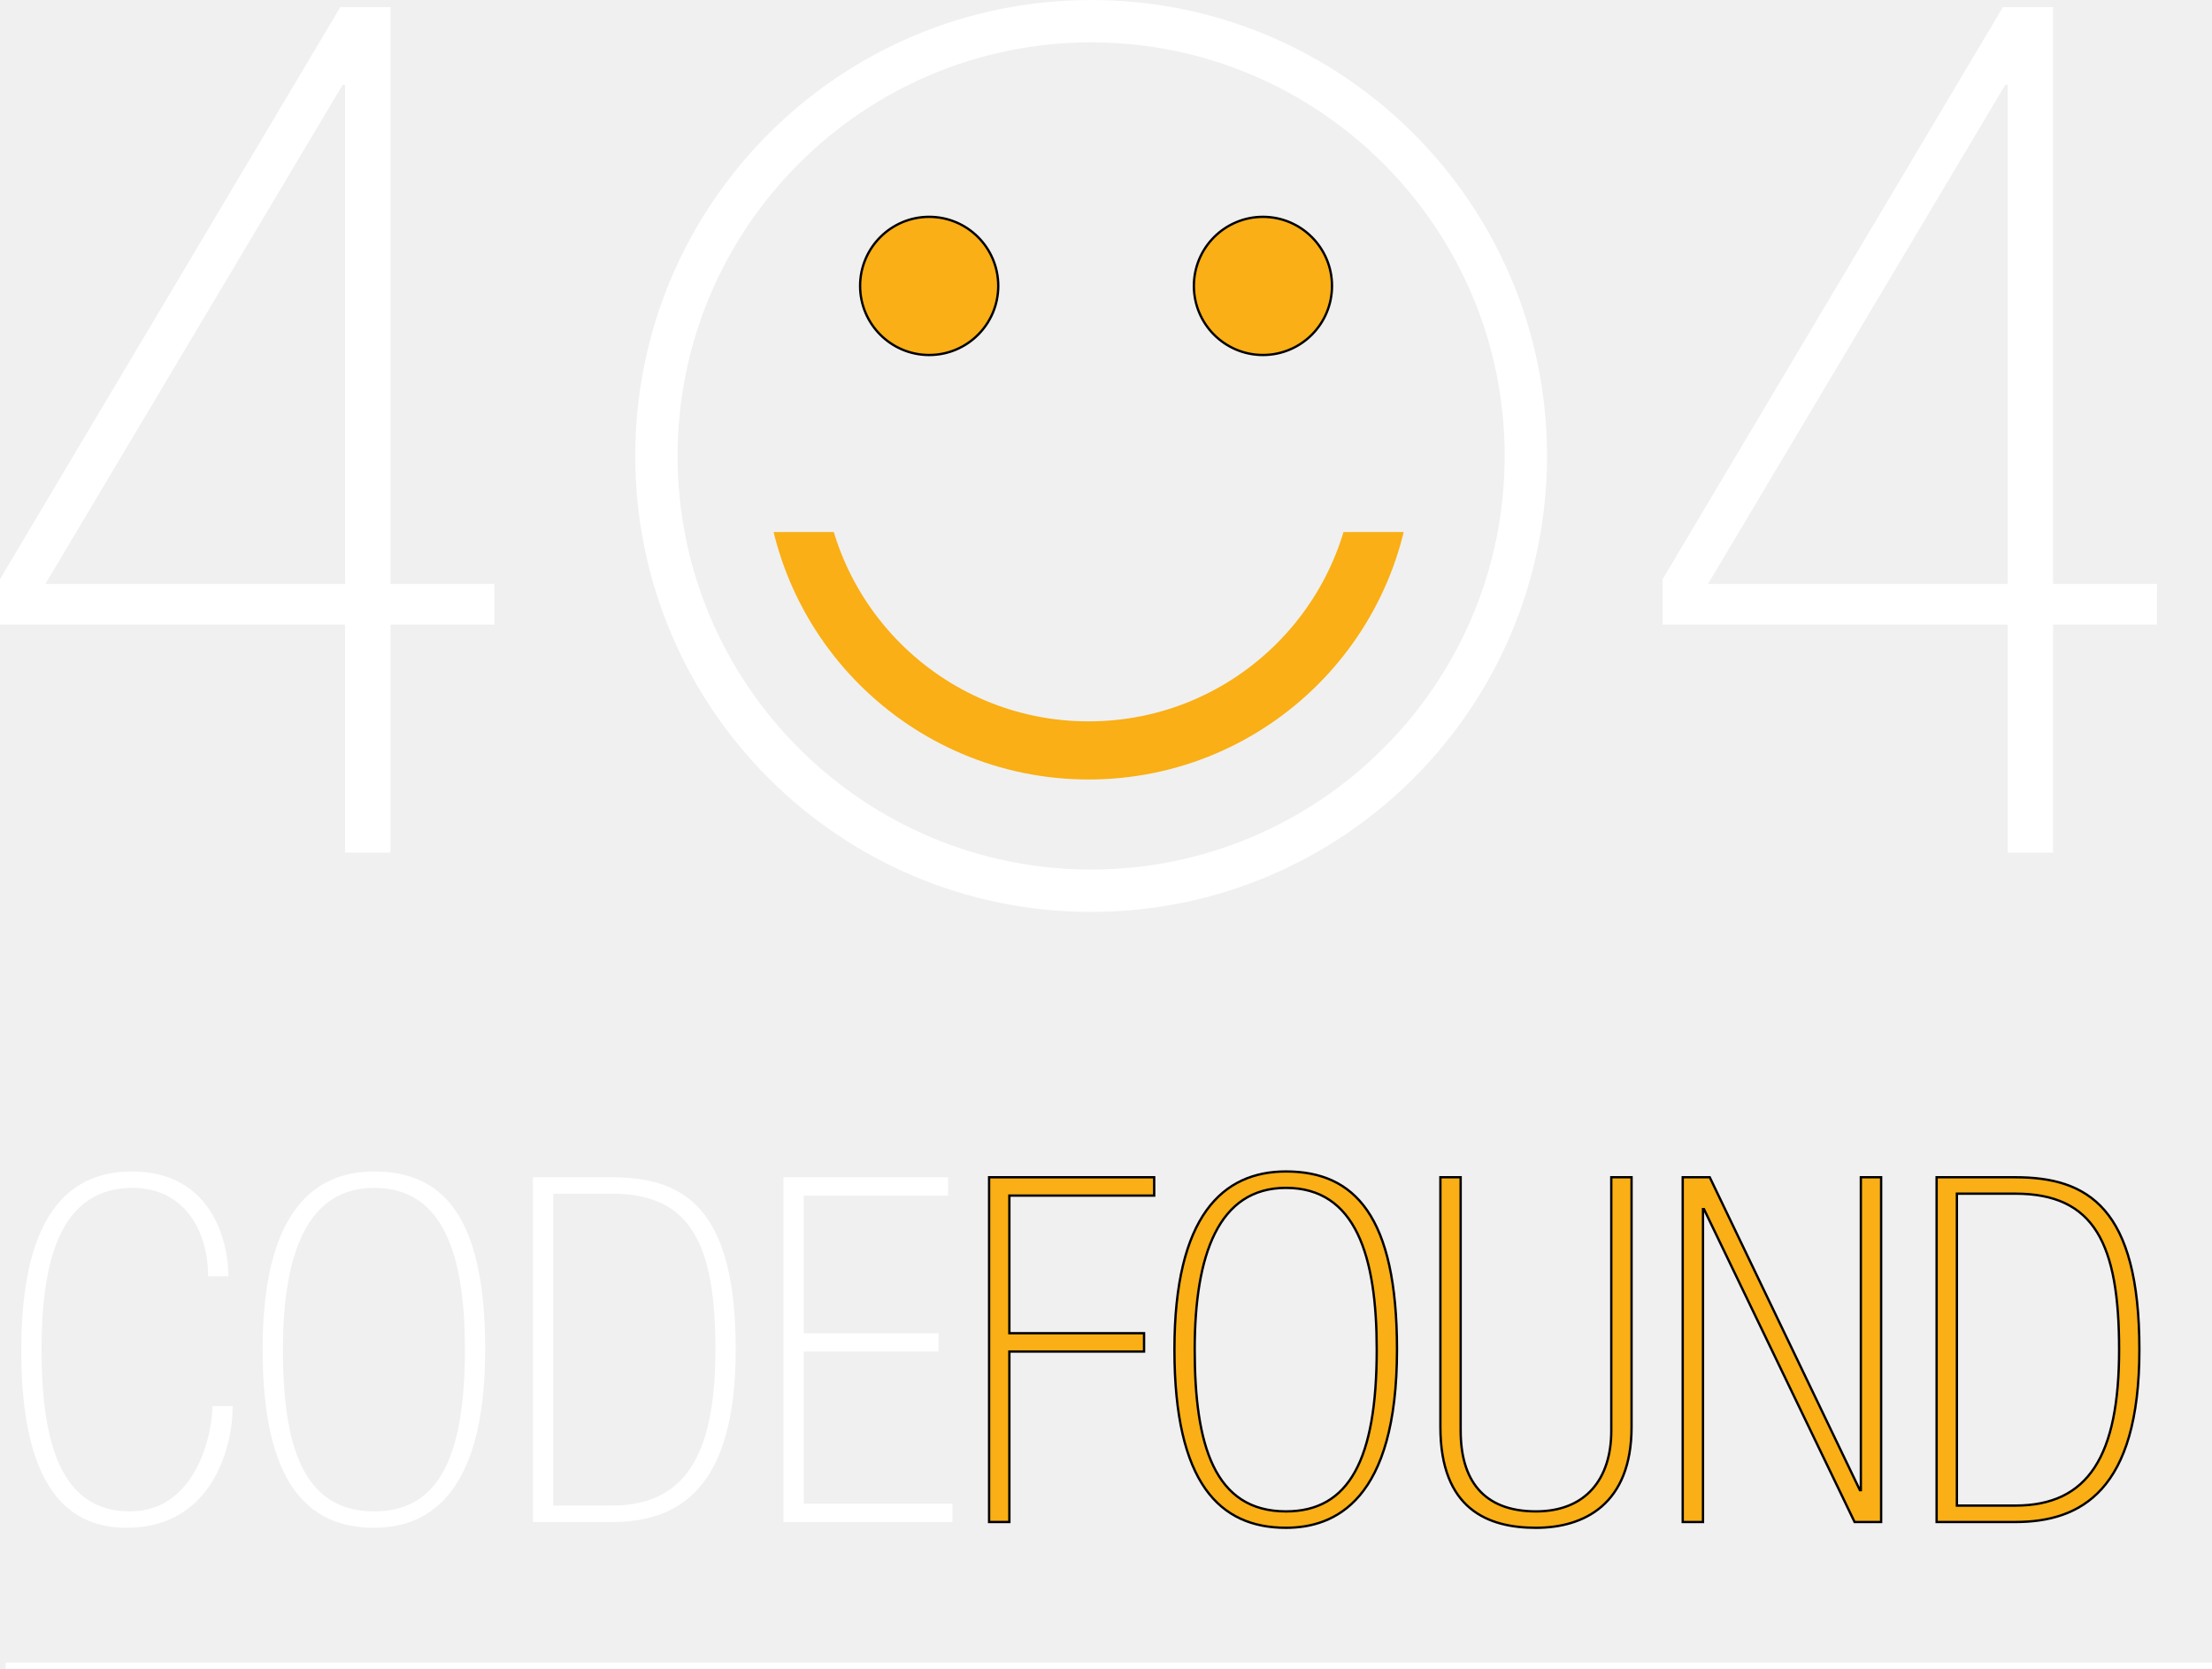
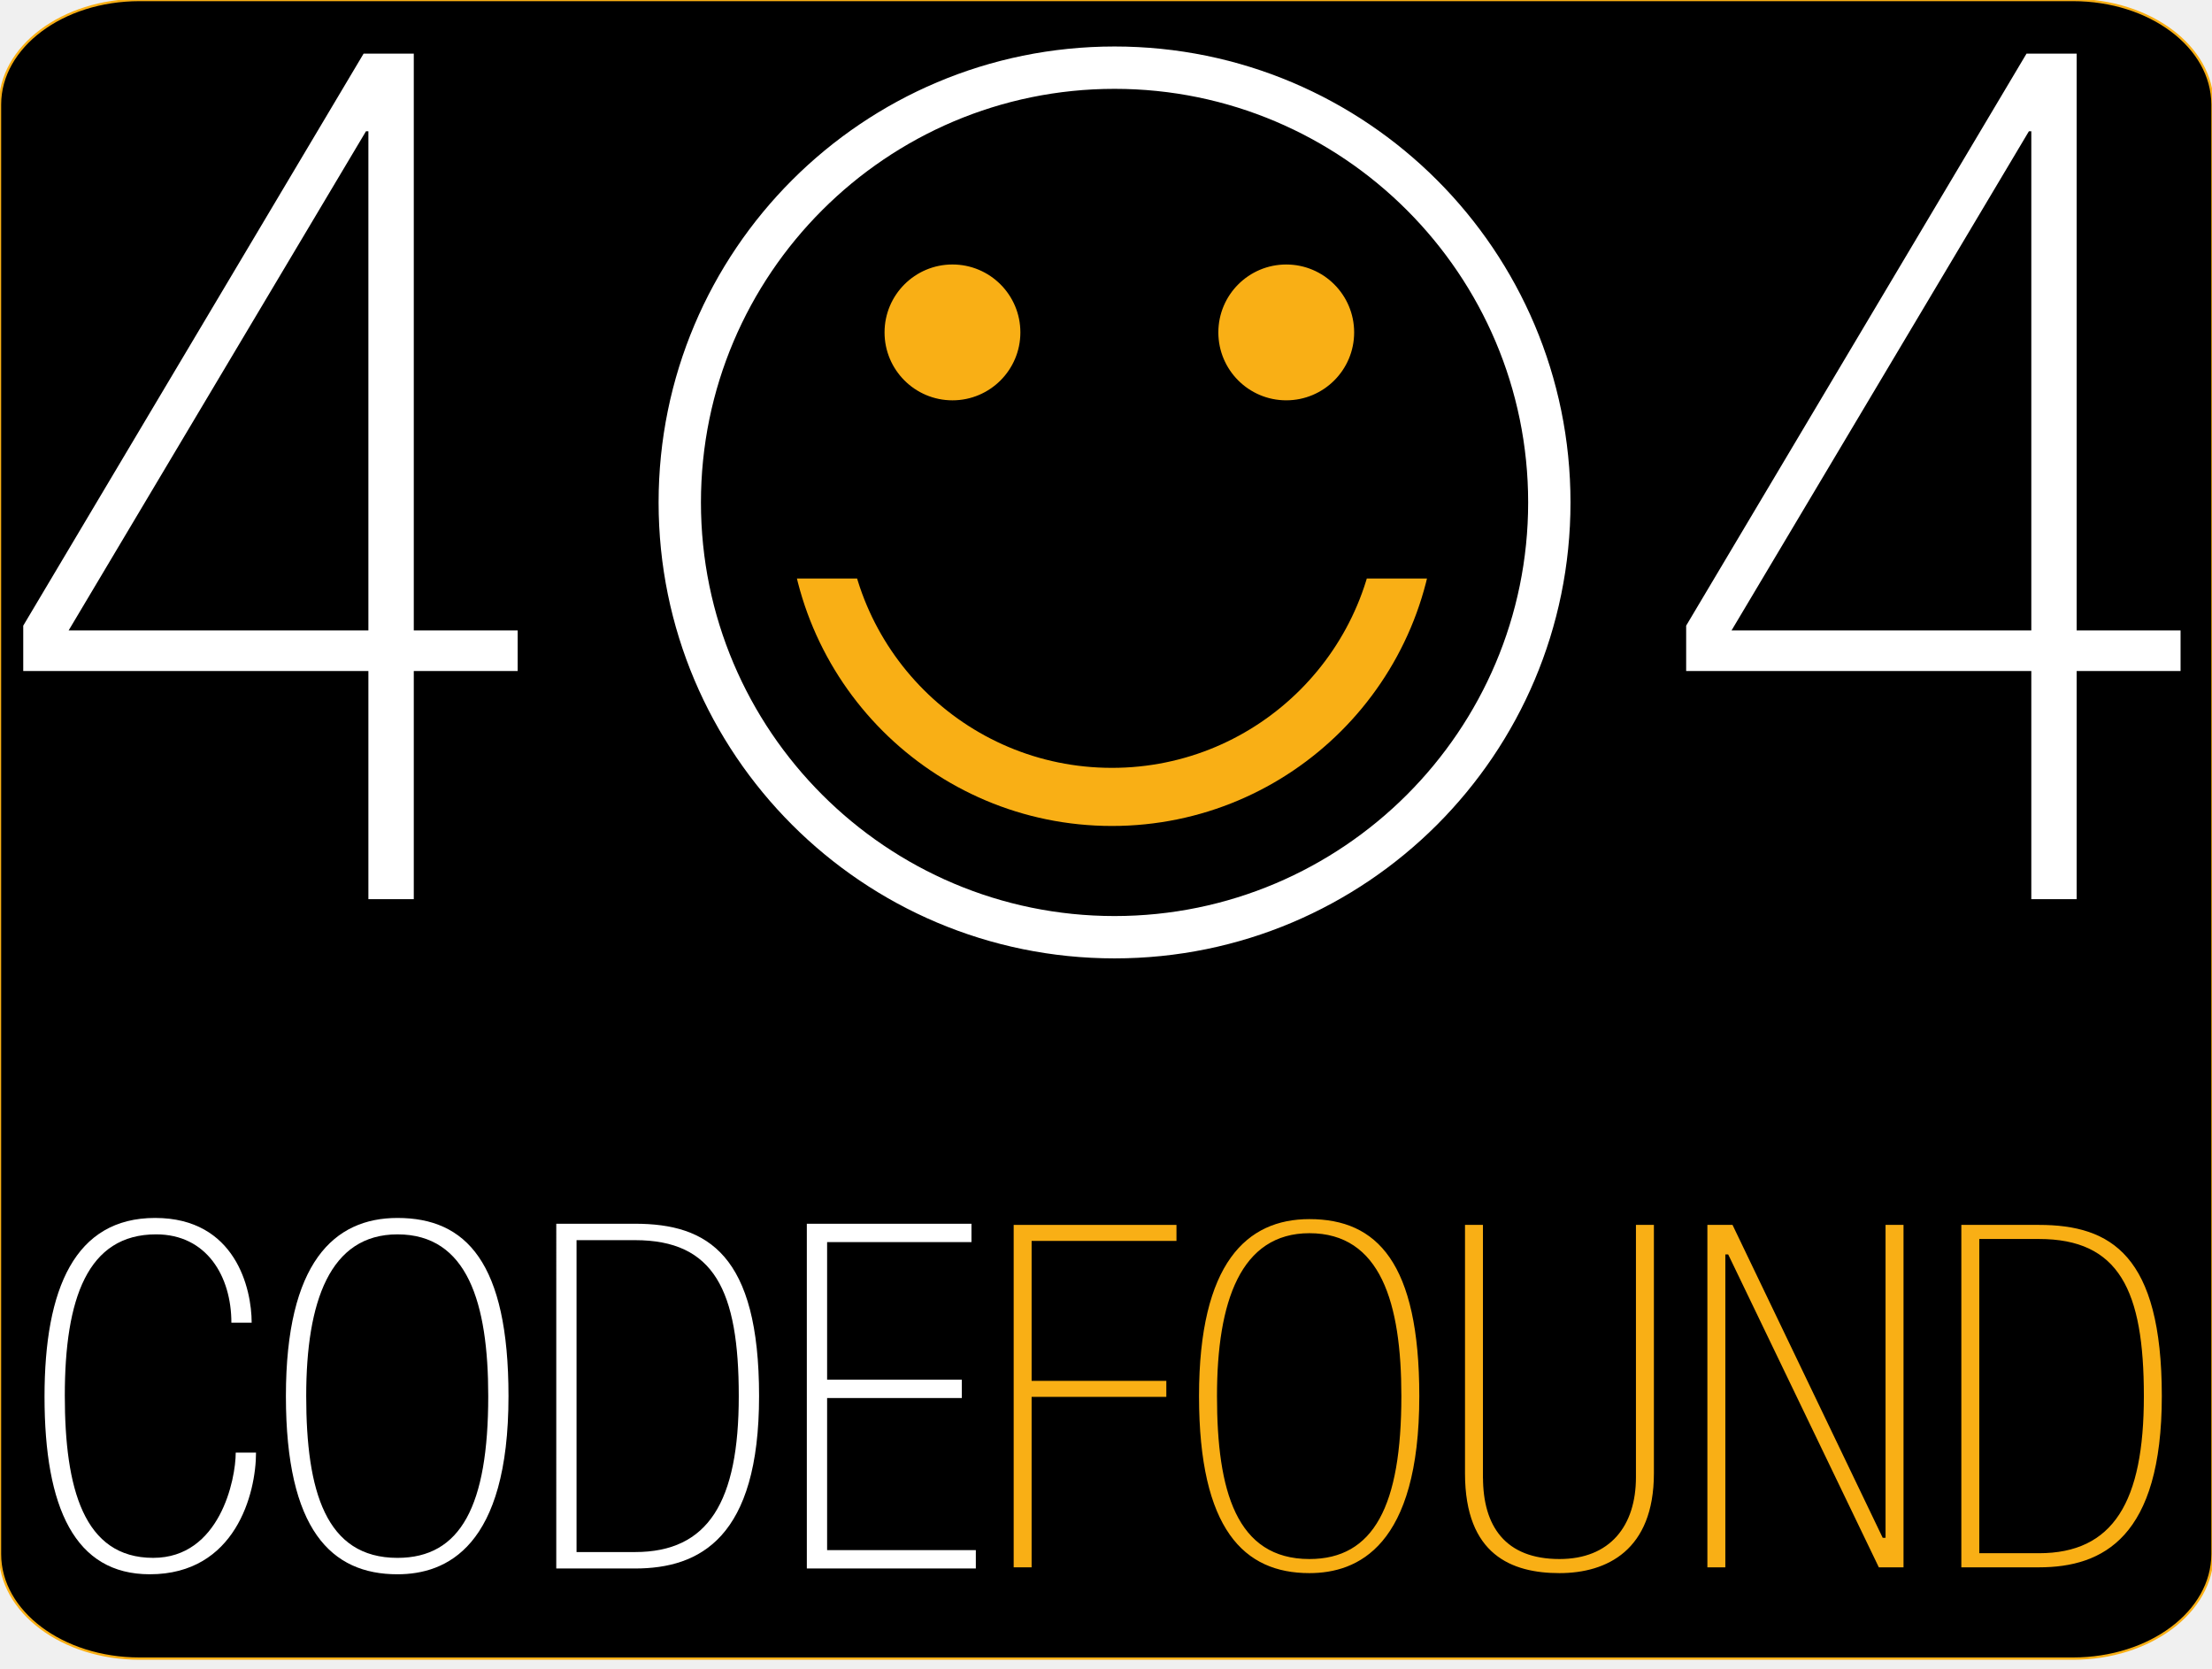
- <svg xmlns="http://www.w3.org/2000/svg" xmlns:xlink="http://www.w3.org/1999/xlink" version="1.1" id="Calque_1" x="0px" y="0px" width="190.347px" height="143.589px" viewBox="0 0 190.347 143.589" enable-background="new 0 0 190.347 143.589" xml:space="preserve">
+ <svg xmlns="http://www.w3.org/2000/svg" xmlns:xlink="http://www.w3.org/1999/xlink" version="1.1" id="Calque_1" x="0px" y="0px" width="190.348px" height="143.589px" viewBox="0 0 190.348 143.589" enable-background="new 0 0 190.348 143.589" xml:space="preserve">
  <g>
+     <path stroke="#F9AF15" stroke-width="0.2" stroke-miterlimit="10" d="M190.39,133.71c0,4.967-5.373,8.994-12,8.994H12   c-6.627,0-12-4.027-12-8.994V8.995C0,4.027,5.372,0,12,0H178.39c6.627,0,12,4.027,12,8.995V133.71z" />
    <g>
      <g id="FOUND">
-         <path fill="#F9AF15" stroke="#000000" stroke-width="0.2" stroke-miterlimit="10" d="M85.114,101.289H99.32v1.578H86.858v11.84     h11.59v1.578h-11.59v14.665h-1.744V101.289z" />
-         <path fill="#F9AF15" stroke="#000000" stroke-width="0.2" stroke-miterlimit="10" d="M120.214,116.119     c0,13.004-5.359,15.329-9.556,15.329c-5.69,0-9.596-3.821-9.596-15.329c0-11.507,4.154-15.328,9.596-15.328     C116.558,100.791,120.214,104.612,120.214,116.119z M102.807,116.119c0,8.143,1.662,13.918,7.852,13.918     c5.442,0,7.811-4.487,7.811-13.918c0-8.018-1.786-13.916-7.811-13.916C104.843,102.203,102.807,107.977,102.807,116.119z" />
-         <path fill="#F9AF15" stroke="#000000" stroke-width="0.2" stroke-miterlimit="10" d="M125.694,123.099     c0,4.154,1.87,6.938,6.481,6.938c4.278,0,6.479-2.784,6.479-6.938v-21.81h1.745v21.477c0,6.688-4.112,8.683-8.225,8.683     c-4.113,0-8.226-1.579-8.226-8.683v-21.477h1.744V123.099z" />
-         <path fill="#F9AF15" stroke="#000000" stroke-width="0.2" stroke-miterlimit="10" d="M147.127,101.289l12.92,26.919h0.083     v-26.919h1.745v29.661h-2.285l-12.961-26.919h-0.083v26.919h-1.745v-29.661H147.127z" />
-         <path fill="#F9AF15" stroke="#000000" stroke-width="0.2" stroke-miterlimit="10" d="M166.65,101.289h6.771     c6.272,0,10.677,2.658,10.677,14.83s-5.068,14.831-10.677,14.831h-6.771V101.289z M173.421,129.537     c6.314,0,8.932-4.32,8.932-13.418s-2.118-13.418-8.932-13.418h-5.026v26.836H173.421z" />
+         <path fill="#F9AF15" stroke="#000000" stroke-width="0.2" stroke-miterlimit="10" d="M87.129,105.289h14.209v1.578H88.873v11.84     h11.592v1.578H88.873v14.666h-1.744V105.289z" />
+         <path fill="#F9AF15" stroke="#000000" stroke-width="0.2" stroke-miterlimit="10" d="M122.234,120.119     c0,13.004-5.359,15.33-9.558,15.33c-5.691,0-9.597-3.822-9.597-15.33c0-11.507,4.153-15.328,9.597-15.328     C118.578,104.791,122.234,108.612,122.234,120.119z M104.825,120.119c0,8.144,1.662,13.918,7.853,13.918     c5.443,0,7.813-4.486,7.813-13.918c0-8.018-1.786-13.916-7.813-13.916C106.86,106.203,104.825,111.977,104.825,120.119z" />
+         <path fill="#F9AF15" stroke="#000000" stroke-width="0.2" stroke-miterlimit="10" d="M127.715,127.099     c0,4.154,1.871,6.938,6.482,6.938c4.279,0,6.48-2.783,6.48-6.938v-21.811h1.745v21.478c0,6.688-4.112,8.683-8.227,8.683     c-4.113,0-8.228-1.578-8.228-8.683v-21.478h1.744v21.811H127.715z" />
+         <path fill="#F9AF15" stroke="#000000" stroke-width="0.2" stroke-miterlimit="10" d="M149.151,105.289l12.923,26.92h0.082v-26.92     h1.746v29.662h-2.286l-12.963-26.92h-0.083v26.92h-1.745v-29.662H149.151z" />
+         <path fill="#F9AF15" stroke="#000000" stroke-width="0.2" stroke-miterlimit="10" d="M168.678,105.289h6.771     c6.273,0,10.68,2.658,10.68,14.83s-5.069,14.832-10.68,14.832h-6.771V105.289z M175.45,133.537c6.315,0,8.935-4.32,8.935-13.418     s-2.119-13.418-8.935-13.418h-5.026v26.836H175.45z" />
      </g>
      <g id="_x34_04">
        <g id="_x34_">
-           <path fill="#FFFFFF" d="M29.696,53.736H0v-3.905L29.285,0.612h4.316v49.63h8.939v3.494h-8.939v19.626h-3.905V53.736z       M29.696,7.292h-0.206L3.904,50.243h25.792V7.292z" />
+           <path fill="#FFFFFF" d="M31.701,57.736H2v-3.905L31.29,4.612h4.317v49.63h8.94v3.494h-8.94v19.626h-3.906V57.736z       M31.701,11.292h-0.206L5.905,54.243h25.796V11.292z" />
        </g>
-         <path id="_x30_" fill="#FFFFFF" d="M93.894,3.644c19.622,0,35.586,15.964,35.586,35.586c0,19.622-15.964,35.585-35.586,35.585     S58.308,58.852,58.308,39.23C58.308,19.607,74.272,3.644,93.894,3.644 M93.894,0C72.228,0,54.665,17.564,54.665,39.23     c0,21.666,17.563,39.229,39.229,39.229s39.229-17.563,39.229-39.229C133.124,17.564,115.56,0,93.894,0L93.894,0z" />
+         <path id="_x30_" fill="#FFFFFF" d="M95.91,7.644c19.626,0,35.592,15.964,35.592,35.586S115.536,78.815,95.91,78.815     c-19.625,0-35.592-15.963-35.592-35.585C60.318,23.607,76.285,7.644,95.91,7.644 M95.91,4C74.24,4,56.674,21.564,56.674,43.23     S74.24,82.458,95.91,82.458c21.67,0,39.235-17.563,39.235-39.229C135.146,21.564,117.58,4,95.91,4L95.91,4z" />
        <g id="_x34__1_">
-           <path fill="#FFFFFF" d="M172.769,53.736h-29.696v-3.905l29.285-49.219h4.315v49.63h8.939v3.494h-8.939v19.626h-3.904V53.736z       M172.769,7.292h-0.206l-25.586,42.951h25.792V7.292z" />
+           <path fill="#FFFFFF" d="M174.799,57.736h-29.701v-3.905l29.29-49.219h4.314v49.63h8.941v3.494h-8.941v19.626h-3.903V57.736z       M174.799,11.292h-0.206l-25.591,42.951h25.797V11.292L174.799,11.292z" />
        </g>
      </g>
      <g id="CODE">
-         <path fill="#FFFFFF" d="M17.908,109.805c0-3.988-2.119-7.602-6.48-7.602c-5.899,0-7.852,5.525-7.852,13.875     c0,7.977,1.62,13.959,7.602,13.959c5.733,0,7.104-6.73,7.104-9.057h1.745c0,3.489-1.745,10.468-9.14,10.468     c-6.438,0-9.056-5.69-9.056-15.288c0-9.305,2.618-15.369,9.514-15.369c6.938,0,8.308,6.105,8.308,9.014H17.908z" />
-         <path fill="#FFFFFF" d="M41.75,116.119c0,13.004-5.358,15.329-9.554,15.329c-5.691,0-9.597-3.821-9.597-15.329     c0-11.507,4.155-15.328,9.597-15.328C38.095,100.791,41.75,104.612,41.75,116.119z M24.345,116.119     c0,8.143,1.662,13.918,7.852,13.918c5.442,0,7.81-4.487,7.81-13.918c0-8.018-1.787-13.916-7.81-13.916     C26.38,102.203,24.345,107.977,24.345,116.119z" />
-         <path fill="#FFFFFF" d="M45.861,101.289h6.771c6.273,0,10.677,2.658,10.677,14.83S58.24,130.95,52.631,130.95h-6.771V101.289z      M52.631,129.537c6.315,0,8.932-4.32,8.932-13.418s-2.118-13.418-8.932-13.418h-5.026v26.836H52.631z" />
-         <path fill="#FFFFFF" d="M67.418,101.289h14.166v1.578H69.163v11.84h11.591v1.578H69.163v13.086h12.796v1.579h-14.54V101.289z" />
+         <path fill="#FFFFFF" d="M19.911,113.805c0-3.988-2.119-7.603-6.48-7.603c-5.9,0-7.854,5.525-7.854,13.875     c0,7.978,1.621,13.959,7.604,13.959c5.733,0,7.104-6.729,7.104-9.057h1.746c0,3.488-1.746,10.469-9.141,10.469     c-6.44,0-9.059-5.691-9.059-15.289c0-9.305,2.619-15.369,9.517-15.369c6.938,0,8.309,6.105,8.309,9.015H19.911z" />
+         <path fill="#FFFFFF" d="M43.757,120.119c0,13.004-5.359,15.33-9.556,15.33c-5.692,0-9.598-3.822-9.598-15.33     c0-11.507,4.155-15.328,9.598-15.328C40.102,104.791,43.757,108.612,43.757,120.119z M26.35,120.119     c0,8.144,1.661,13.918,7.853,13.918c5.443,0,7.811-4.486,7.811-13.918c0-8.018-1.787-13.916-7.811-13.916     C28.384,106.203,26.35,111.977,26.35,120.119z" />
+         <path fill="#FFFFFF" d="M47.869,105.289h6.771c6.275,0,10.68,2.658,10.68,14.83s-5.07,14.832-10.681,14.832h-6.771     L47.869,105.289L47.869,105.289z M54.639,133.537c6.317,0,8.934-4.32,8.934-13.418s-2.118-13.418-8.934-13.418h-5.026v26.836     H54.639z" />
+         <path fill="#FFFFFF" d="M69.429,105.289h14.168v1.578H71.175v11.84h11.593v1.578H71.175v13.086h12.798v1.58H69.43L69.429,105.289     L69.429,105.289z" />
      </g>
      <g id="LIGNE">
-         <rect x="0.496" y="143.043" fill="#FFFFFF" width="189.862" height="0.546" />
+         <rect x="2.496" y="147.042" fill="#FFFFFF" width="189.895" height="0.547" />
      </g>
    </g>
-     <circle fill="#F9AF15" stroke="#000000" stroke-width="0.2" stroke-miterlimit="10" cx="79.958" cy="24.6" r="5.944" />
-     <circle fill="#F9AF15" stroke="#000000" stroke-width="0.2" stroke-miterlimit="10" cx="108.679" cy="24.6" r="5.943" />
+     <circle fill="#F9AF15" stroke="#000000" stroke-width="0.2" stroke-miterlimit="10" cx="81.962" cy="28.6" r="5.944" />
+     <circle fill="#F9AF15" stroke="#000000" stroke-width="0.2" stroke-miterlimit="10" cx="110.685" cy="28.6" r="5.943" />
    <g>
-       <defs>
-         <rect id="SVGID_1_" x="45.957" y="45.777" width="98.941" height="46.314" />
-       </defs>
-       <clipPath id="SVGID_2_">
-         <use xlink:href="#SVGID_1_" overflow="visible" />
-       </clipPath>
-       <circle clip-path="url(#SVGID_2_)" fill="none" stroke="#F9AF15" stroke-width="5" stroke-miterlimit="10" cx="93.681" cy="39.166" r="25.399" />
+       <g>
+         <defs>
+           <rect id="SVGID_1_" x="47.959" y="49.777" width="98.947" height="46.314" />
+         </defs>
+         <clipPath id="SVGID_2_">
+           <use xlink:href="#SVGID_1_" overflow="visible" />
+         </clipPath>
+         <circle clip-path="url(#SVGID_2_)" fill="none" stroke="#F9AF15" stroke-width="5" stroke-miterlimit="10" cx="95.687" cy="43.166" r="25.399" />
+       </g>
    </g>
  </g>
</svg>
